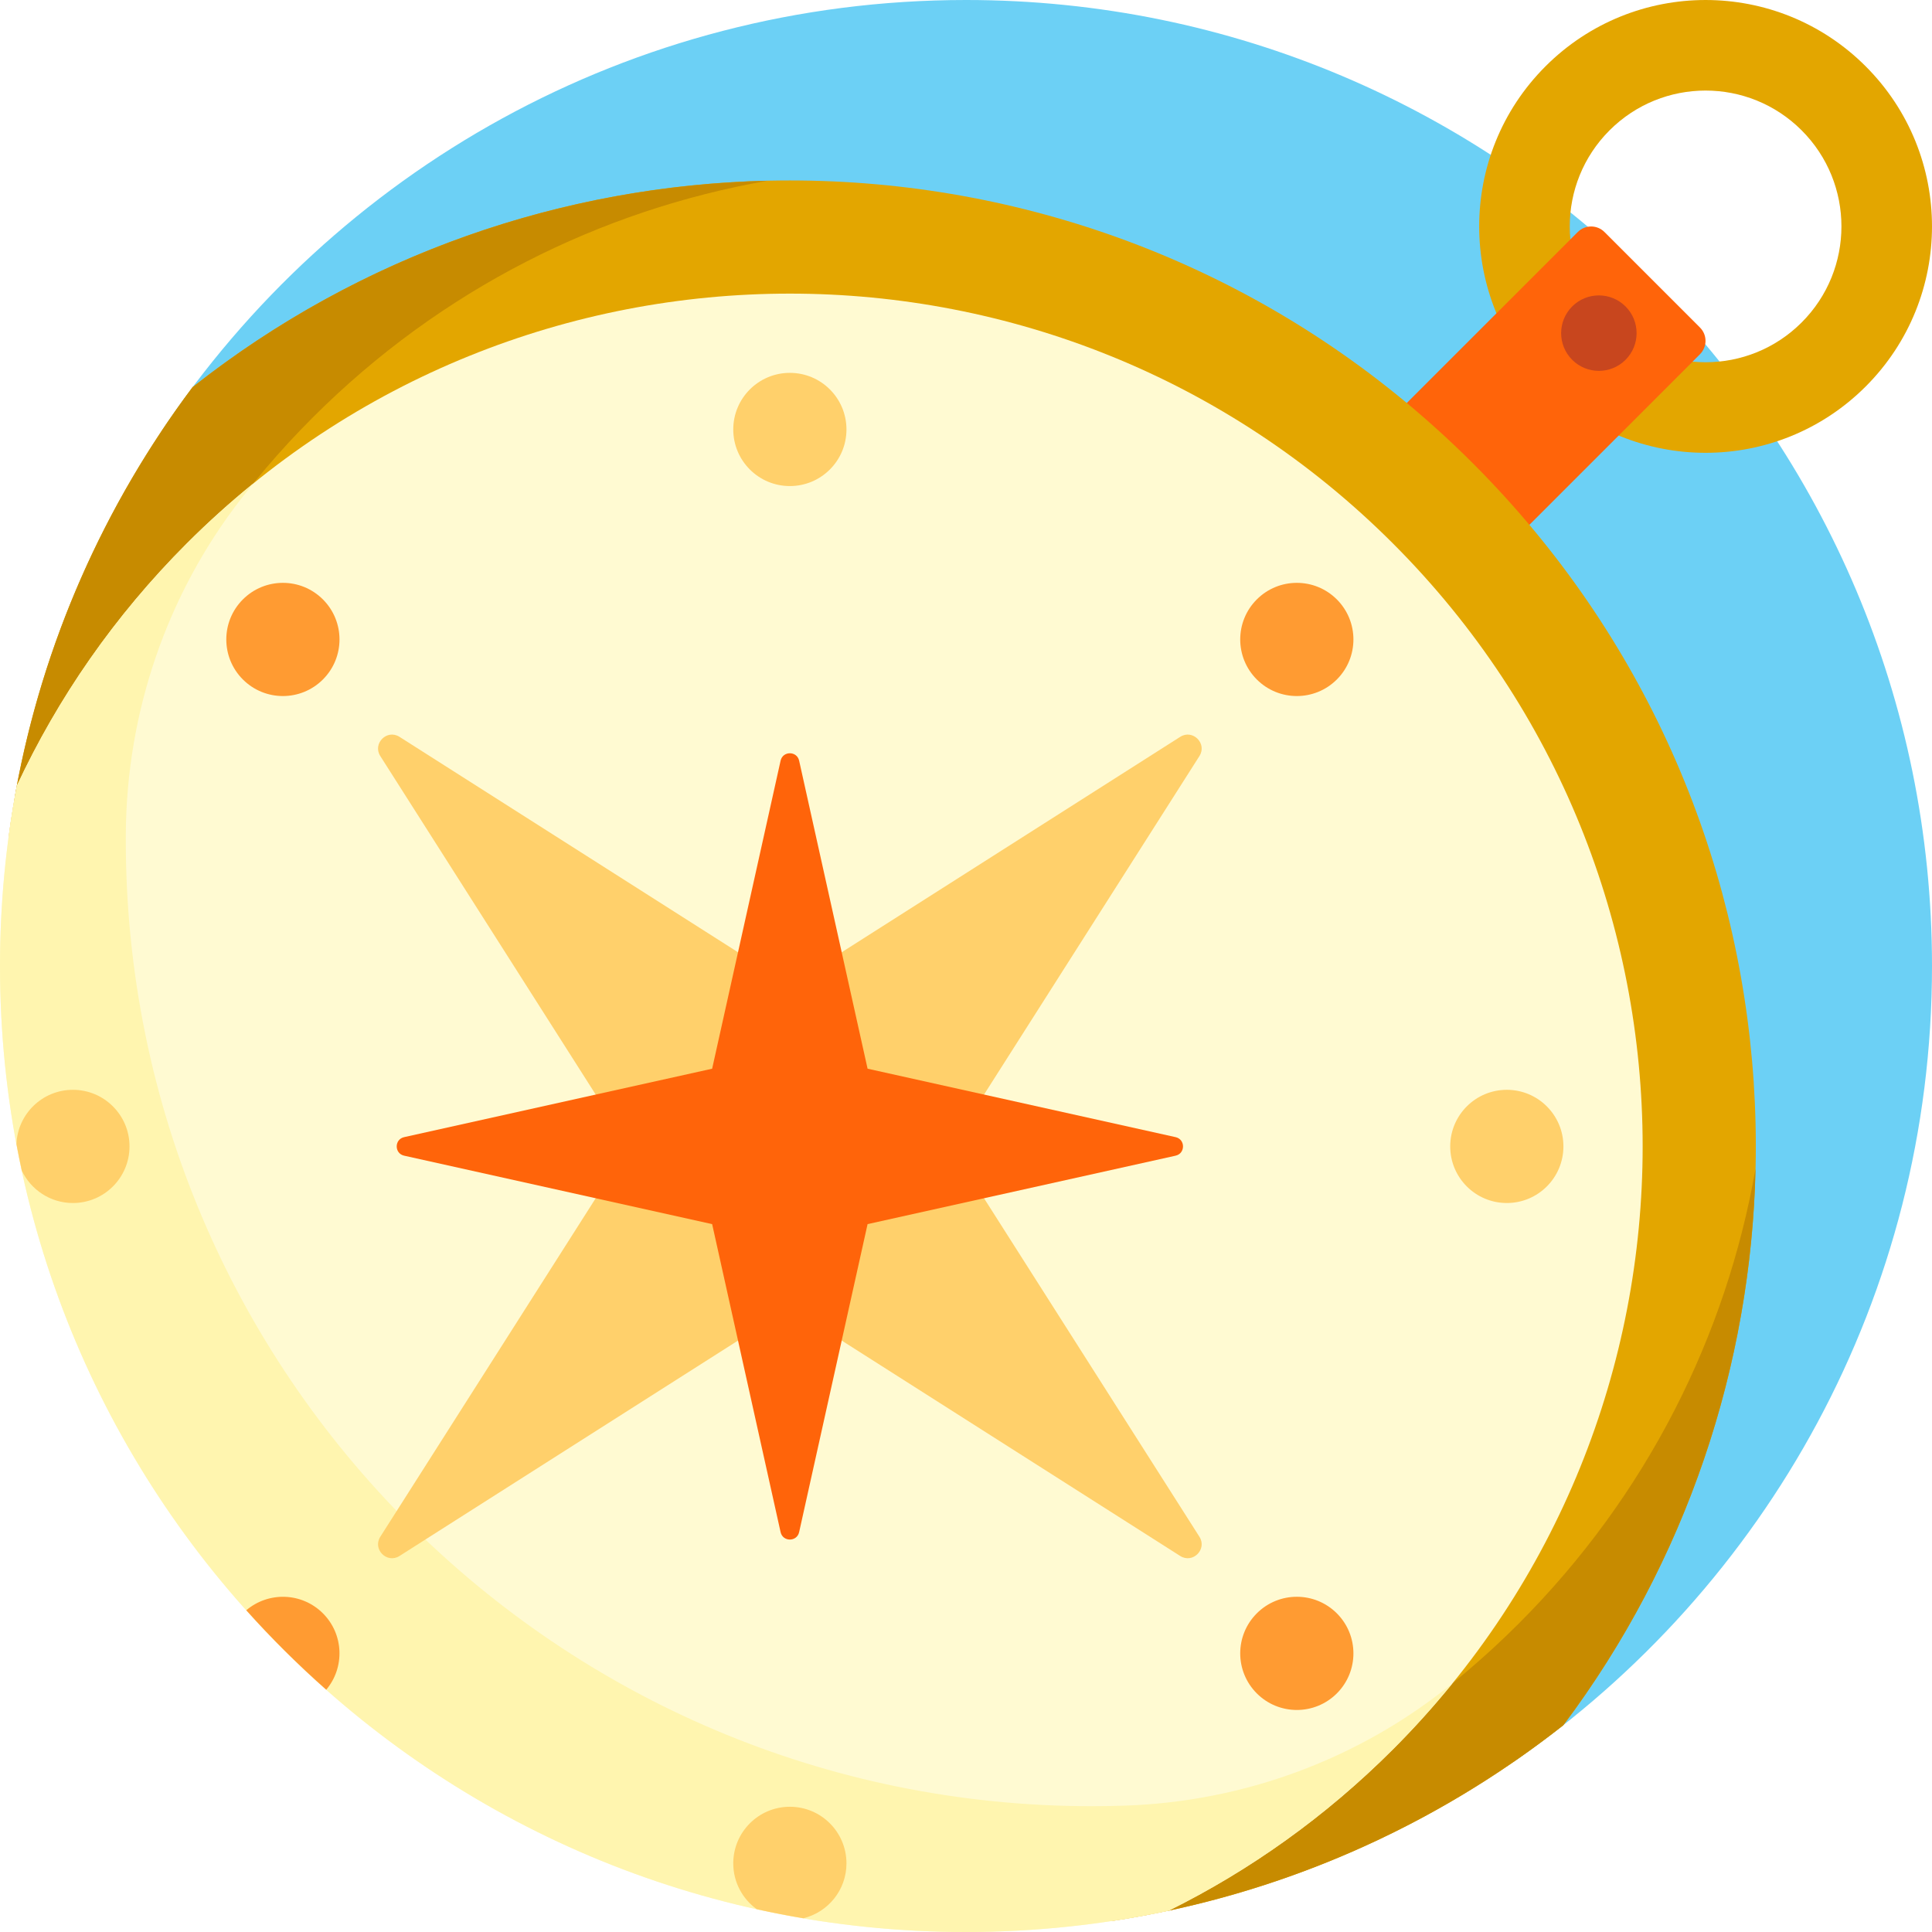
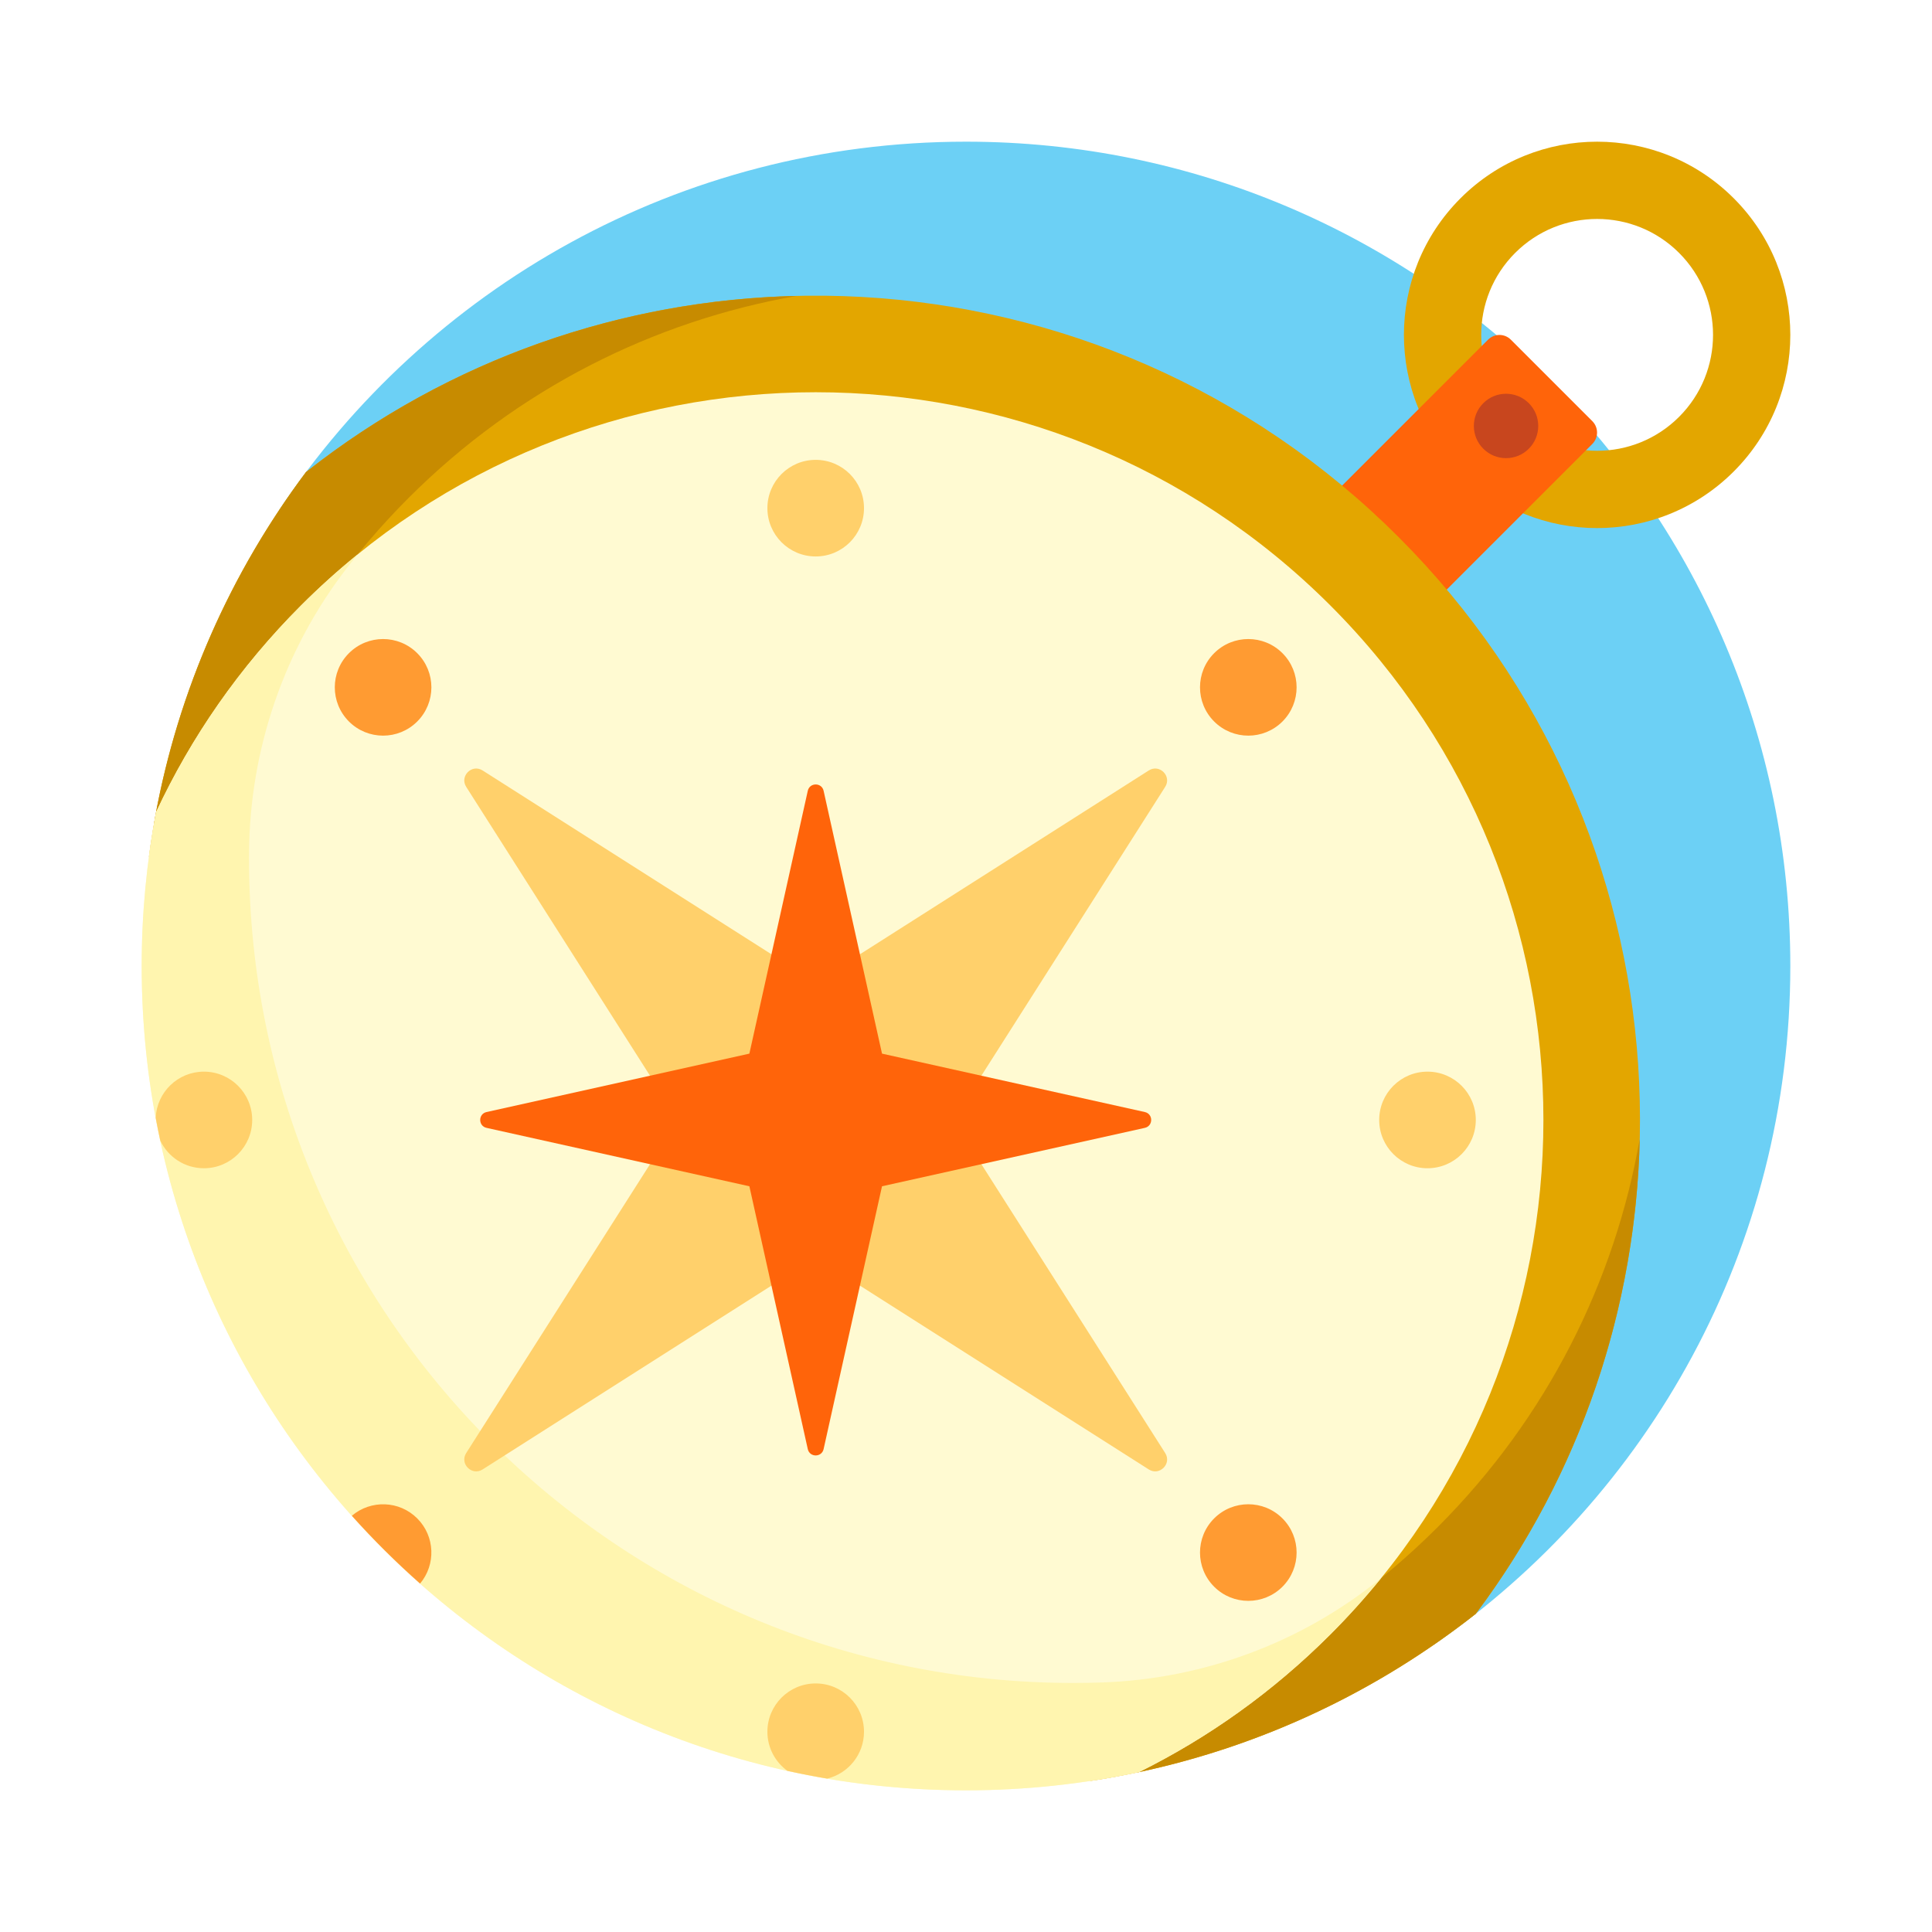
- <svg xmlns="http://www.w3.org/2000/svg" version="1.1" id="Capa_1" x="0px" y="0px" viewBox="0 0 512 512" style="enable-background:new 0 0 512 512;" xml:space="preserve">
+ <svg xmlns="http://www.w3.org/2000/svg" version="1.1" id="Capa_1" x="0px" y="0px" viewBox="-44 -44 600 600" style="enable-background:new 0 0 512 512;" xml:space="preserve">
  <path style="fill:#6CD0F5;" d="M512,256c0,87.542-43.951,164.808-110.981,210.971c66.095-99.427,55.337-234.852-32.334-322.524  C279.982,55.744,142.391,45.77,42.663,114.475C88.524,45.482,166.945,0,256,0C397.385,0,512,114.615,512,256z" />
  <path style="fill:#E3A600;" d="M494.426,17.574c-23.431-23.431-61.421-23.431-84.853,0c-23.431,23.431-23.431,61.421,0,84.853  c23.431,23.431,61.421,23.431,84.853,0C517.858,78.996,517.858,41.005,494.426,17.574z M426.544,85.456  c-14.059-14.059-14.059-36.853,0-50.912s36.853-14.059,50.912,0s14.059,36.853,0,50.912S440.603,99.515,426.544,85.456z" />
  <path style="fill:#FF640A;" d="M450.515,93.871l-63.64,63.64c-1.953,1.953-5.118,1.953-7.071,0l-25.315-25.315  c-1.953-1.953-1.953-5.118,0-7.071l63.64-63.64c1.953-1.953,5.118-1.953,7.071,0L450.515,86.8  C452.468,88.752,452.468,91.918,450.515,93.871z" />
  <path style="fill:#C8461E;" d="M430.787,95.355c-3.905,3.905-10.237,3.905-14.142,0s-3.905-10.237,0-14.142s10.237-3.905,14.142,0  S434.692,91.45,430.787,95.355z" />
  <path style="fill:#E3A600;" d="M414.294,457.203c-34.056,26.83-75.088,45.2-119.928,51.94c19.371-9.973,37.552-23.065,53.785-39.297  c84.193-84.193,84.193-220.697,0-304.89s-220.697-84.193-304.89,0c-17.189,17.189-30.863,36.56-41.033,57.219  c5.871-44.467,23.144-85.338,48.802-119.568c100.473-79.245,246.598-72.528,339.311,20.185  C481.558,214.009,489.531,356.927,414.294,457.203z" />
  <path style="fill:#C78B00;" d="M51.03,102.607c44.663-35.227,98.348-53.452,152.352-54.702  c-44.144,7.751-86.429,28.663-120.527,62.761c-17.272,17.272-31.149,36.651-41.66,57.302C34.907,175.42,27.112,191.406,20,207.746  C9.214,232.528,1.414,224.923,4.122,210C11.336,170.245,27.731,133.69,51.03,102.607z M402.467,430.278  c-17.845,17.845-37.934,32.079-59.356,42.708c-4.037,0.863-23.334,15.82-36.771,26.615c-3.164,2.542-0.748,7.628,3.221,6.783  c38.917-8.285,74.563-25.413,104.733-49.181c32.771-43.677,49.748-95.444,50.943-147.504  C457.494,353.862,436.579,396.166,402.467,430.278z" />
  <path style="fill:#FFFAD2;" d="M0,256c0-16.331,1.547-32.297,4.47-47.778c10.845-23.246,25.856-45.028,45.045-64.217  c88.259-88.258,231.354-88.258,319.612,0s88.259,231.354,0,319.612c-17.845,17.845-37.934,32.079-59.356,42.708  C292.431,510.032,274.447,512,256,512C114.615,512,0,397.385,0,256z" />
  <path style="fill:#FFF5AF;" d="M384.928,446.093c-4.91,6.044-10.173,11.897-15.8,17.524c-17.845,17.845-37.934,32.079-59.356,42.708  C292.431,510.032,274.447,512,256,512C114.615,512,0,397.385,0,256c0-16.331,1.547-32.297,4.47-47.778  c10.845-23.246,25.856-45.028,45.045-64.217c5.638-5.638,11.502-10.91,17.559-15.828c-1.083,1.333-2.149,2.676-3.197,4.028  c-19.655,25.348-30.303,56.54-30.532,88.614c-0.004,0.613-0.007,1.227-0.007,1.841c0,141.385,114.615,256,256,256  c2.978,0,5.943-0.051,8.896-0.153c31.462-1.082,61.817-12.307,86.299-32.096C384.665,446.306,384.797,446.2,384.928,446.093z" />
  <path style="fill:#FFD06B;" d="M317.858,200.371l-65.826,103.44l65.826,103.44c2.12,3.331-1.765,7.216-5.096,5.096l-103.44-65.826  l-103.44,65.826c-3.331,2.12-7.215-1.765-5.096-5.096l65.826-103.44l-65.826-103.44c-2.12-3.331,1.765-7.215,5.096-5.096  l103.44,65.826l103.44-65.826C316.093,193.155,319.977,197.04,317.858,200.371z M19.322,288.811c-8.068,0-14.63,6.375-14.968,14.36  c0.439,2.359,0.914,4.705,1.417,7.041c2.404,5.078,7.559,8.599,13.551,8.599c8.284,0,15-6.716,15-15S27.606,288.811,19.322,288.811z   M209.322,478.811c-8.284,0-15,6.716-15,15c0,5.003,2.459,9.422,6.224,12.147c4.078,0.901,8.193,1.704,12.342,2.408  c6.559-1.603,11.434-7.502,11.434-14.556C224.322,485.527,217.606,478.811,209.322,478.811z M399.322,288.811  c-8.284,0-15,6.716-15,15s6.716,15,15,15s15-6.716,15-15S407.606,288.811,399.322,288.811z M209.322,128.811c8.284,0,15-6.716,15-15  s-6.716-15-15-15s-15,6.716-15,15S201.037,128.811,209.322,128.811z" />
  <path style="fill:#FF640A;" d="M311.539,306.268l-81.622,18.138l-18.138,81.622c-0.584,2.628-4.331,2.628-4.915,0l-18.138-81.622  l-81.622-18.138c-2.628-0.584-2.628-4.331,0-4.915l81.622-18.138l18.138-81.622c0.584-2.628,4.331-2.628,4.915,0l18.138,81.622  l81.622,18.138C314.167,301.938,314.167,305.684,311.539,306.268z" />
  <path style="fill:#FF9B32;" d="M354.278,427.555c5.858,5.858,5.858,15.355,0,21.213s-15.355,5.858-21.213,0s-5.858-15.355,0-21.213  S348.42,421.697,354.278,427.555z M65.269,426.737c6.649,7.423,13.726,14.452,21.19,21.055c4.951-5.894,4.663-14.693-0.882-20.238  C80.011,421.988,71.163,421.722,65.269,426.737z M354.278,180.067c5.858-5.858,5.858-15.355,0-21.213s-15.355-5.858-21.213,0  s-5.858,15.355,0,21.213S348.42,185.925,354.278,180.067z M64.365,158.854c-5.858,5.858-5.858,15.355,0,21.213  s15.355,5.858,21.213,0c5.858-5.858,5.858-15.355,0-21.213C79.72,152.996,70.222,152.996,64.365,158.854z" />
  <g>
</g>
  <g>
</g>
  <g>
</g>
  <g>
</g>
  <g>
</g>
  <g>
</g>
  <g>
</g>
  <g>
</g>
  <g>
</g>
  <g>
</g>
  <g>
</g>
  <g>
</g>
  <g>
</g>
  <g>
</g>
  <g>
</g>
</svg>
